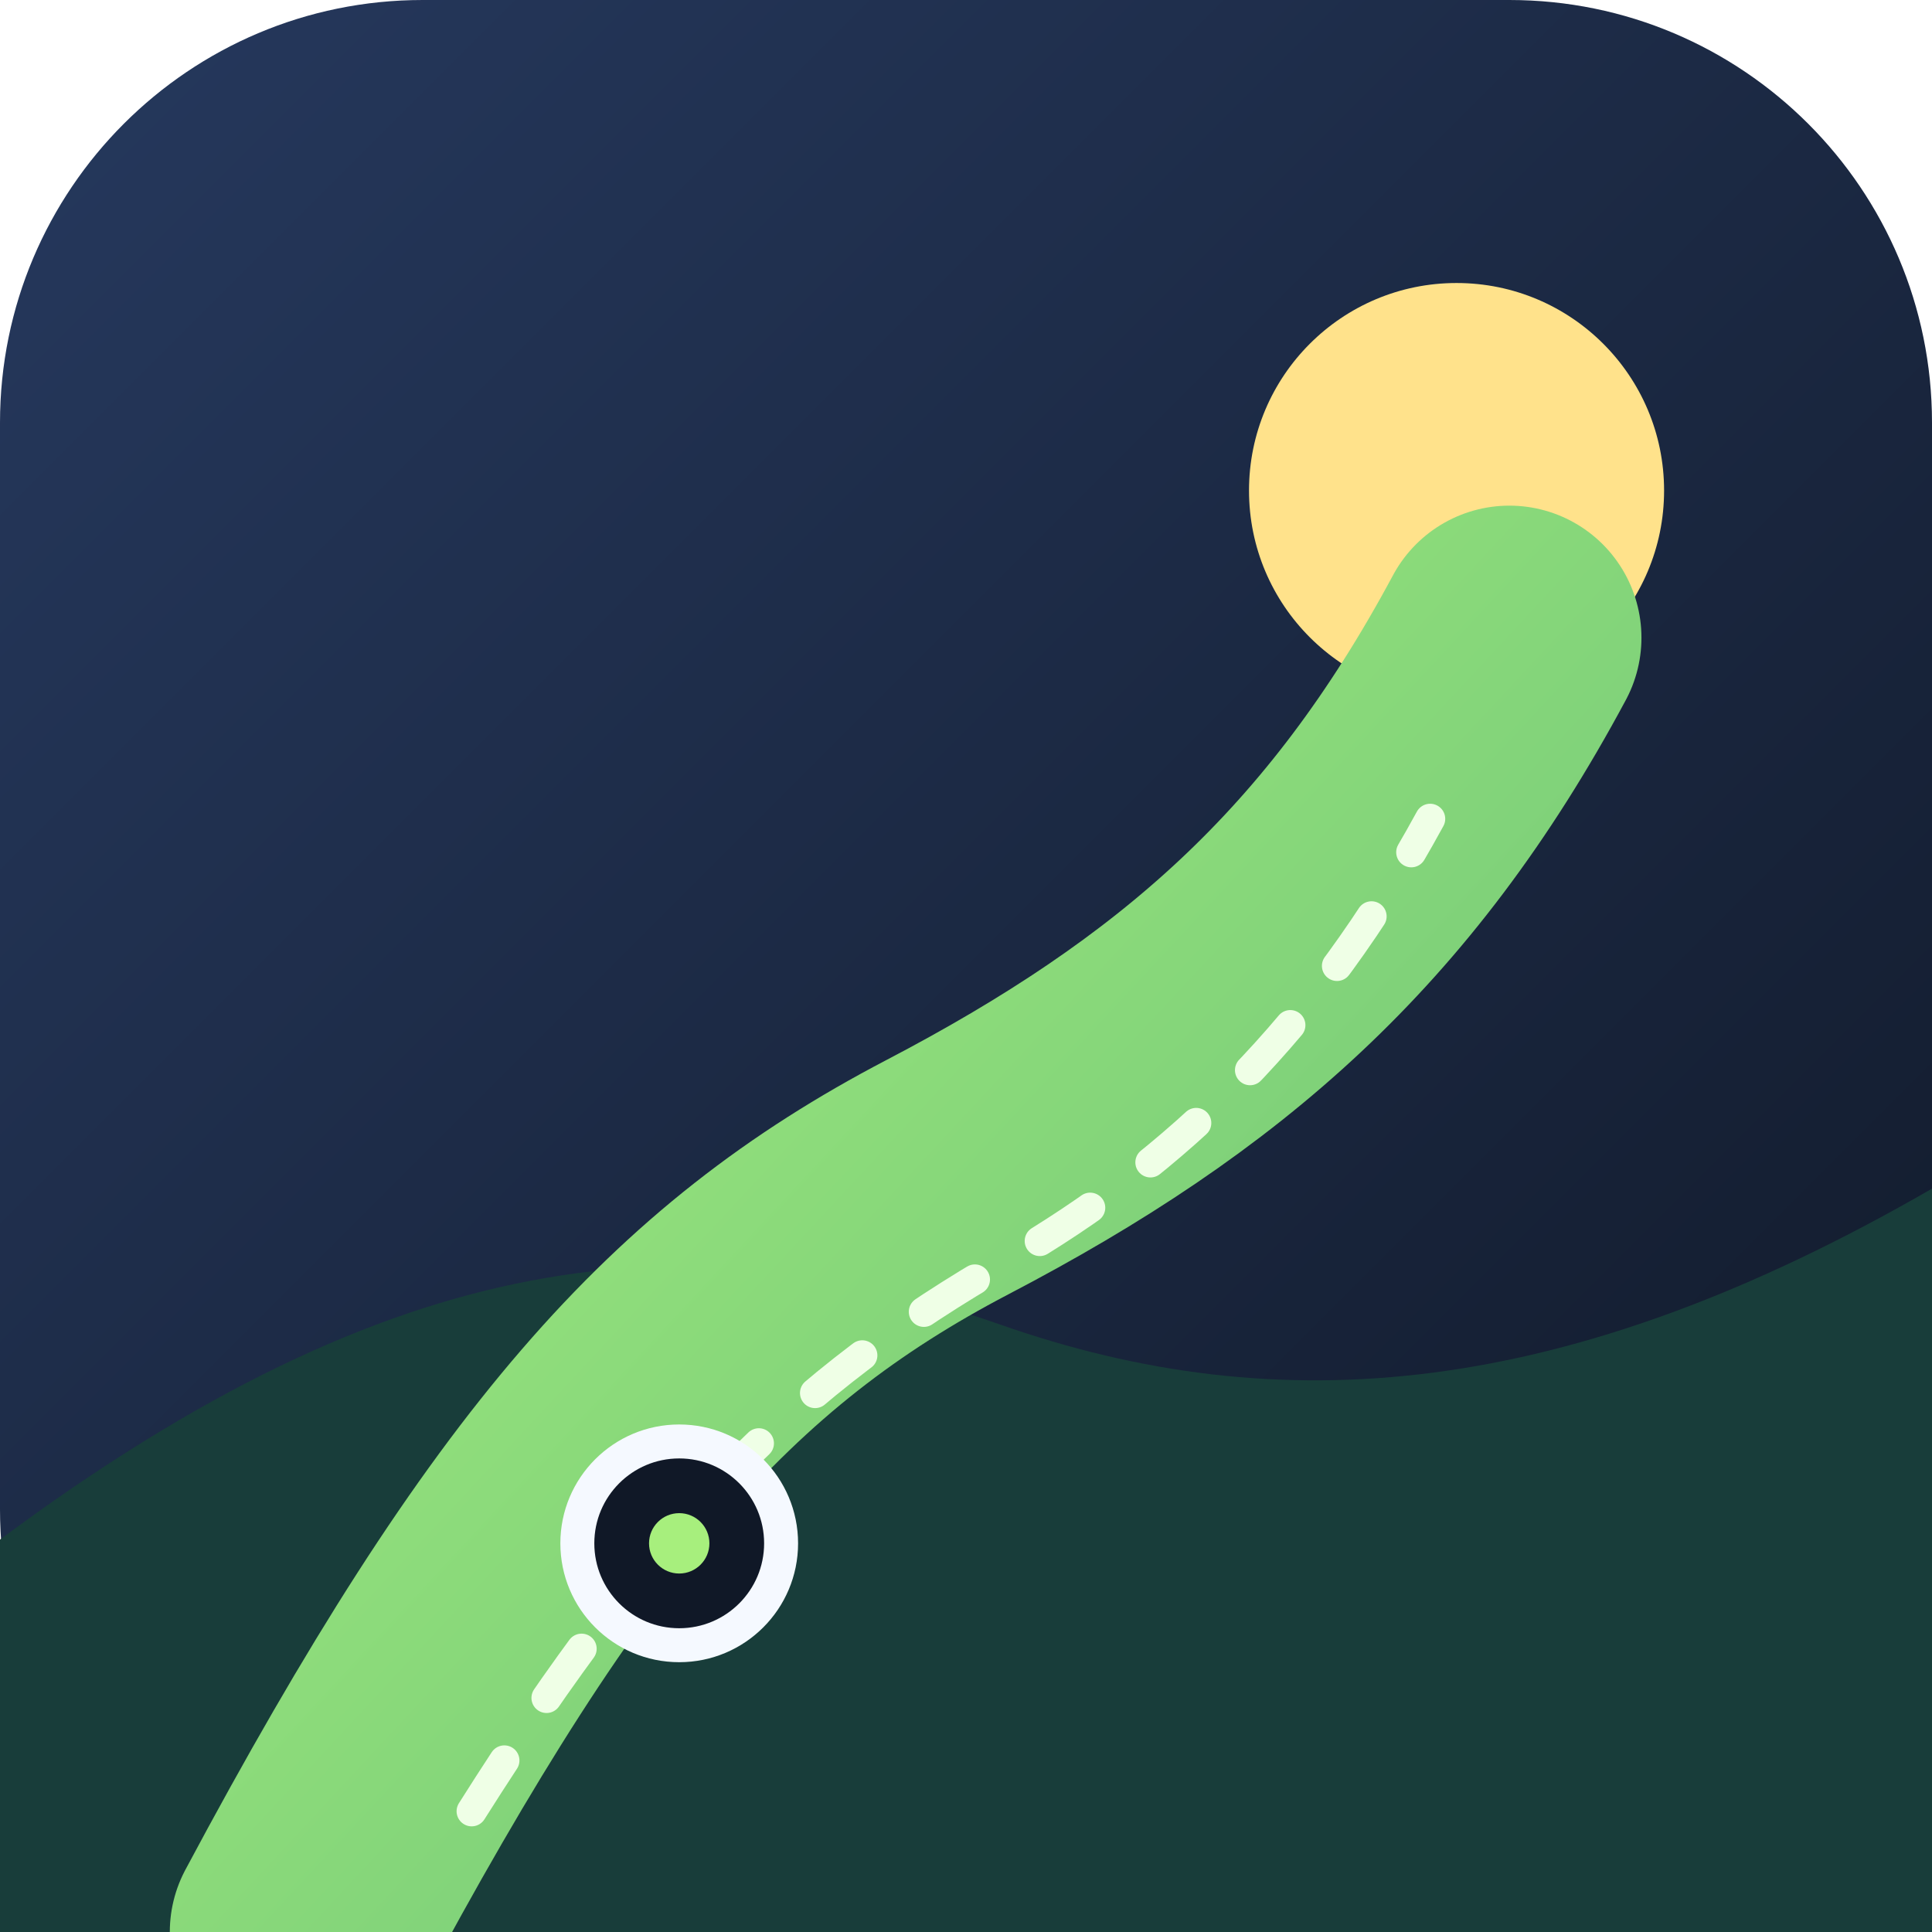
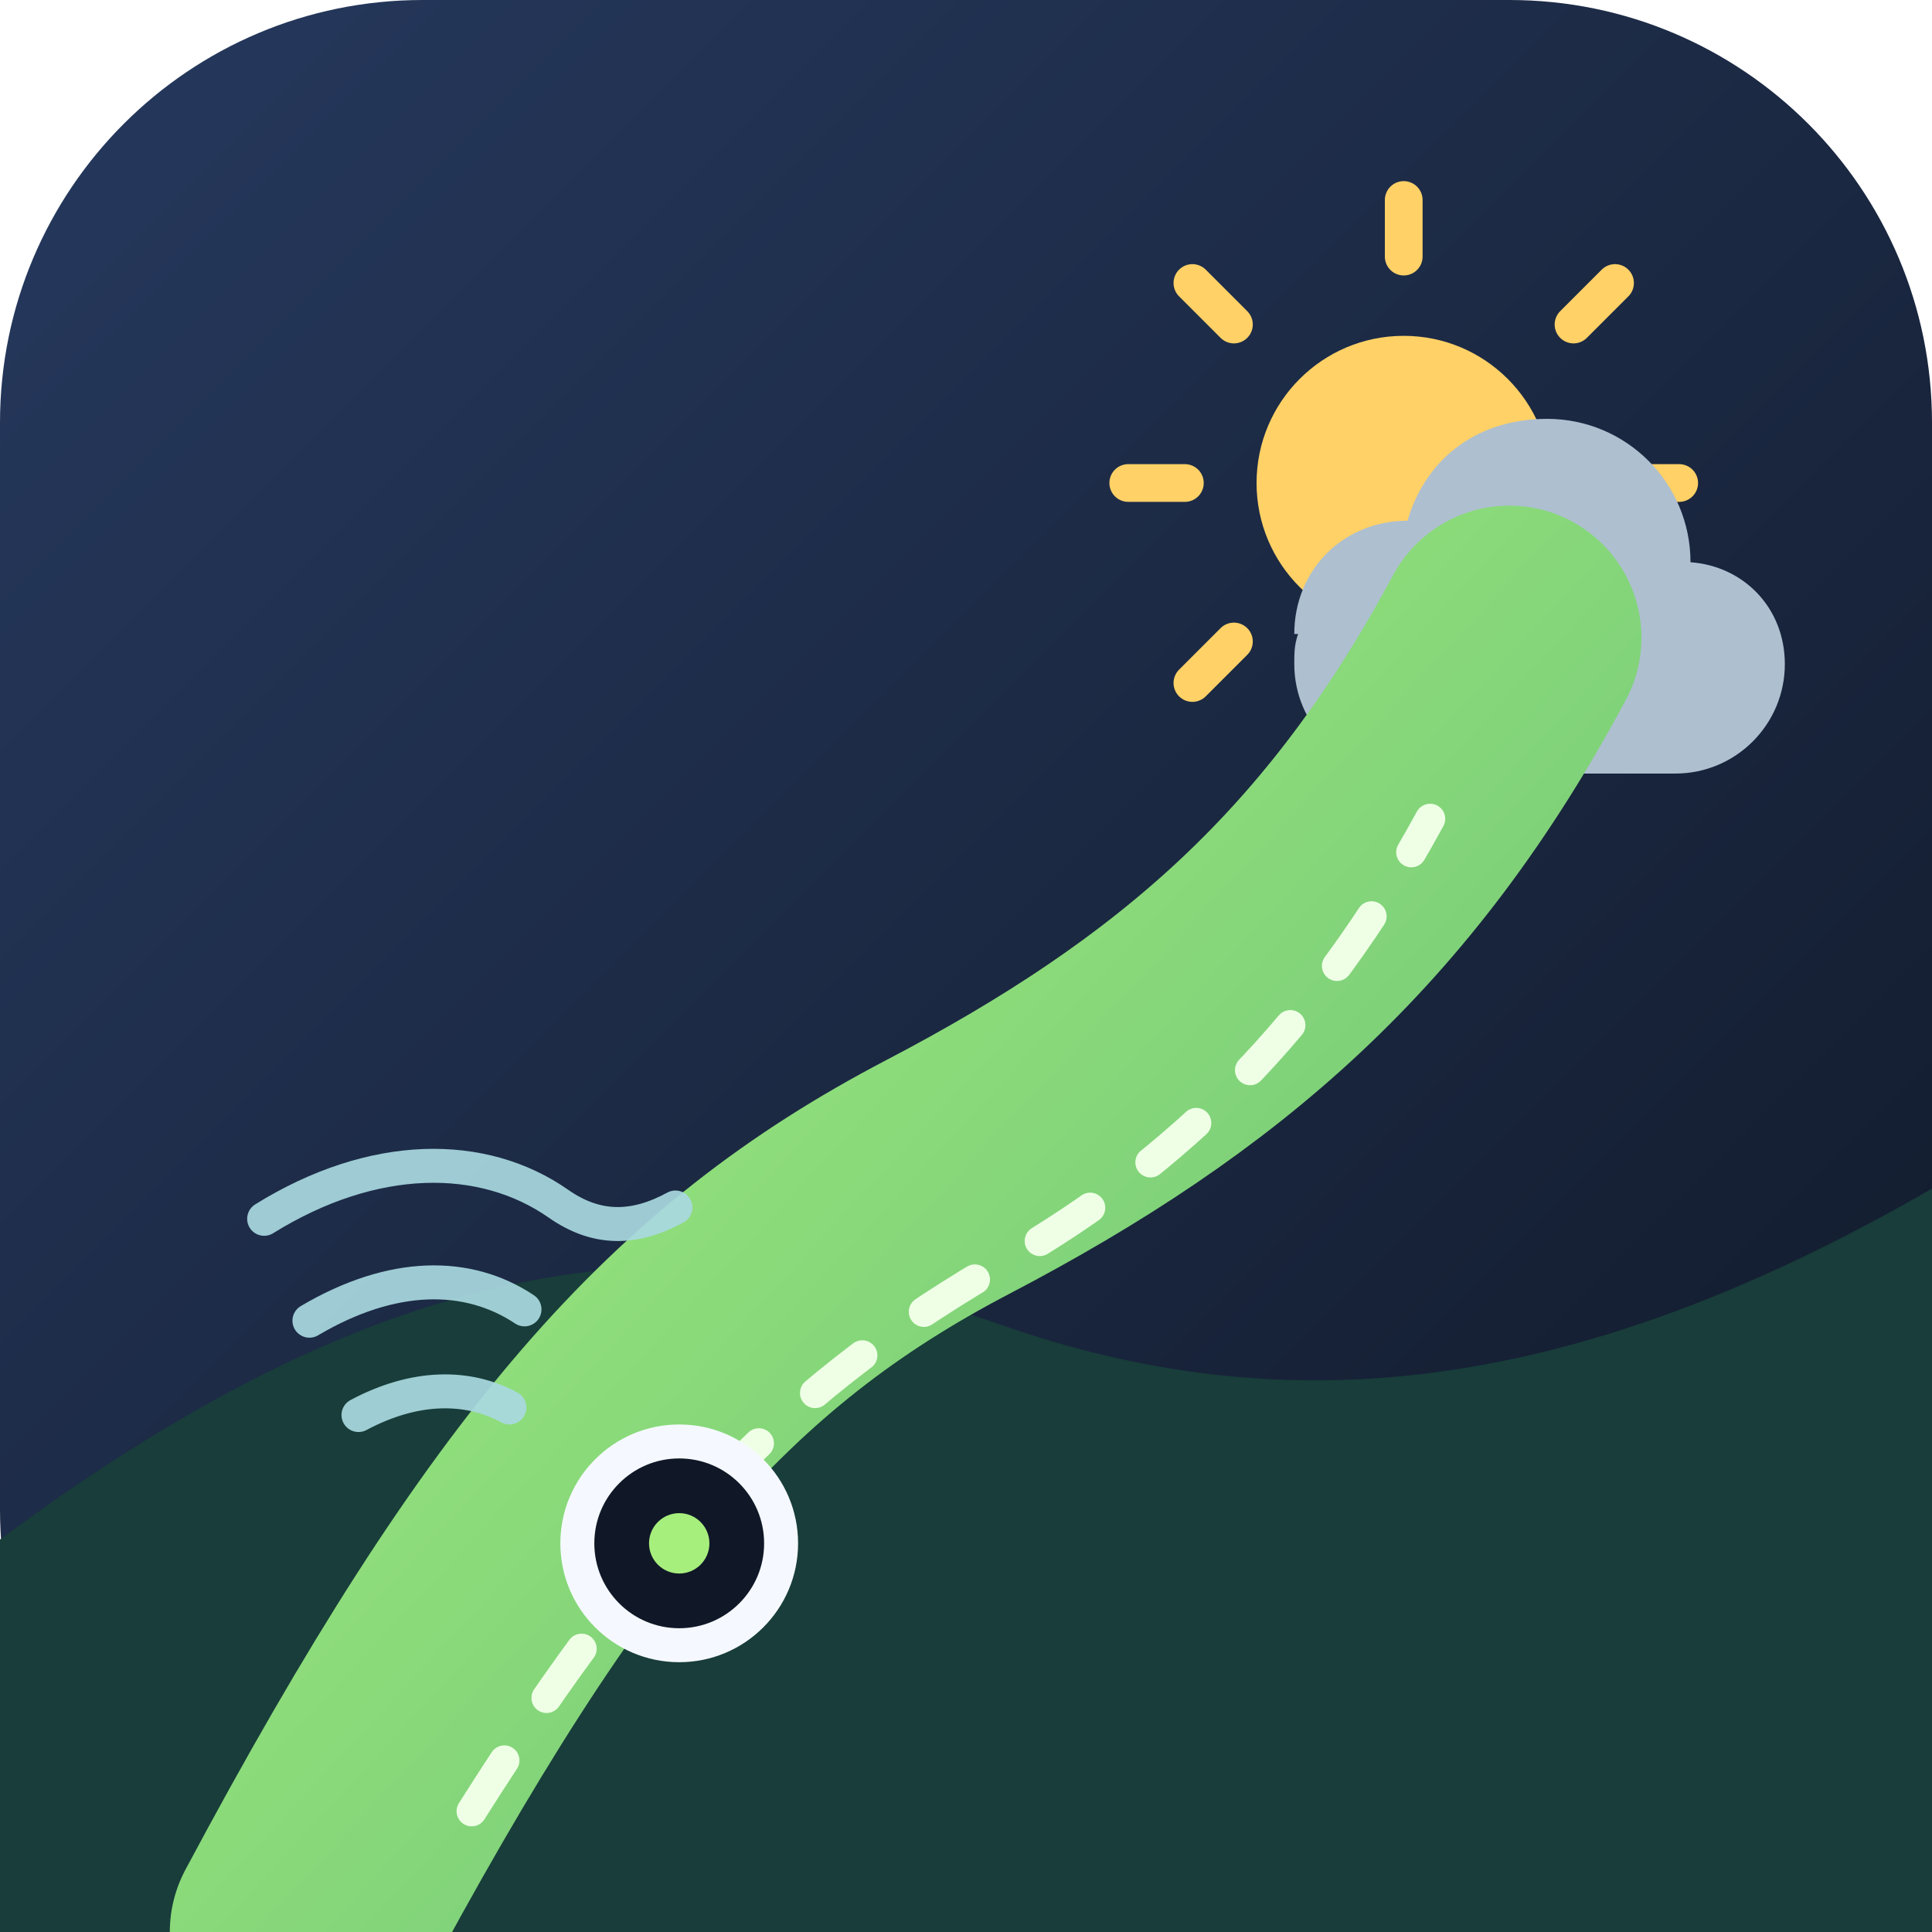
<svg xmlns="http://www.w3.org/2000/svg" viewBox="0 0 512 512">
  <defs>
    <linearGradient id="sky" x1="0" y1="0" x2="1" y2="1">
      <stop stop-color="#26395e" />
      <stop offset="1" stop-color="#101827" />
    </linearGradient>
    <linearGradient id="road" x1="0" y1="0" x2="1" y2="1">
      <stop stop-color="#a7ef7d" />
      <stop offset="1" stop-color="#65be77" />
    </linearGradient>
  </defs>
  <rect width="512" height="512" rx="112" fill="url(#sky)" />
-   <circle cx="386" cy="130" r="55" fill="#ffe28b" />
+   <g aria-label="Partly cloudy weather">
+     <g fill="none" stroke="#ffd166" stroke-linecap="round" stroke-width="10">
+       <path d="M372 68v-15" />
+       <path d="M327 86l-11-11" />
+       <path d="M314 128h-15" />
+       <path d="M327 170l-11 11" />
+       <path d="M372 186v15" />
+       <path d="M417 170l11 11" />
+       <path d="M430 128h15" />
+       <path d="M417 86l11-11" />
+     </g>
+     <circle cx="372" cy="128" r="39" fill="#ffd166" />
+     <path d="M343 168c0-17 13-30 30-30 5-17 19-27 37-27 21 0 38 17 38 38 14 1 25 12 25 27 0 16-13 29-29 29h-72c-16 0-29-13-29-29 0-3 0-5 1-8Z" fill="#aebfd0" />
+   </g>
  <path d="M0 408C105 330 182 322 265 351c74 26 150 20 247-36v197H0Z" fill="#183d3a" />
  <path d="M80 512C143 394 186 346 251 312c67-35 112-74 149-143" fill="none" stroke="url(#road)" stroke-linecap="round" stroke-width="70" />
  <path d="M125 480c48-76 86-114 142-146 45-26 82-62 112-117" fill="none" stroke="#efffe6" stroke-dasharray="16 20" stroke-linecap="round" stroke-width="8" />
+   <g fill="none" stroke="#a9d9df" stroke-linecap="round" stroke-width="9" opacity=".92">
+     <path d="M70 323c29-18 58-18 78-4 10 7 20 7 31 1" />
+     <path d="M82 350c22-13 42-13 57-3" />
+     <path d="M95 375c15-8 29-8 40-2" />
+   </g>
  <circle cx="180" cy="409" r="27" fill="#101827" stroke="#f5f9ff" stroke-width="9" />
  <circle cx="180" cy="409" r="8" fill="#a7ef7d" />
</svg>
